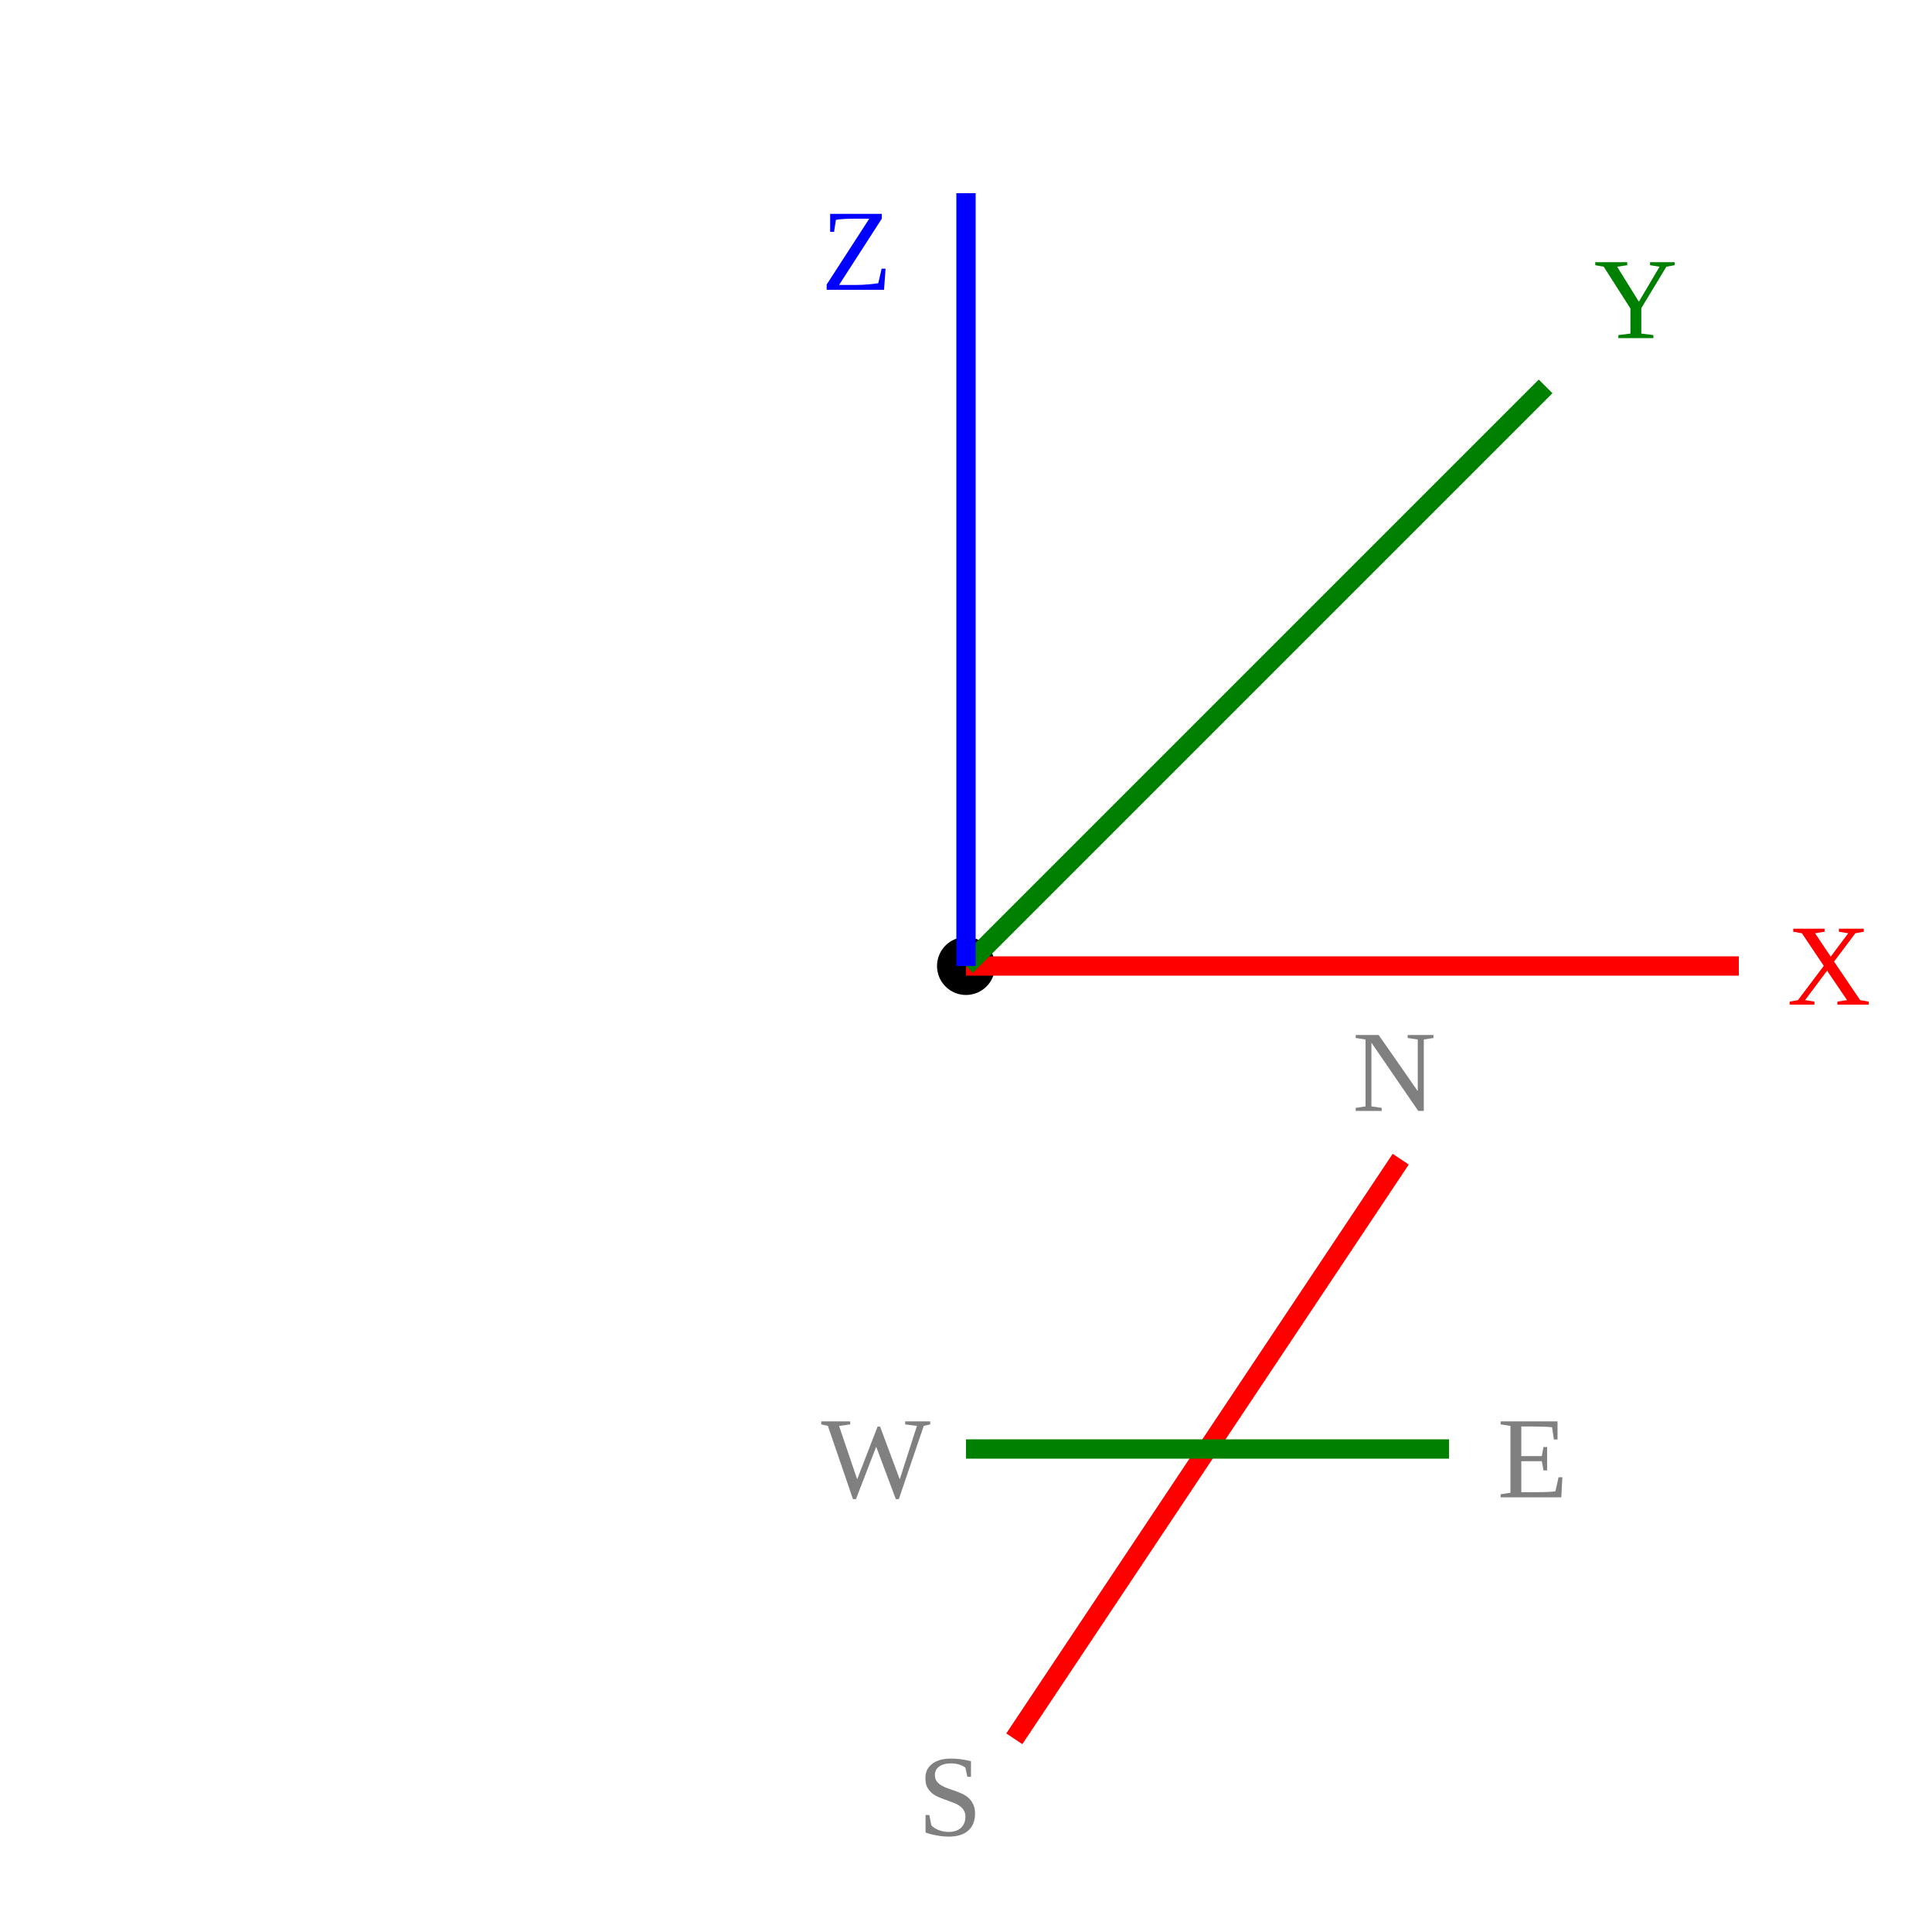
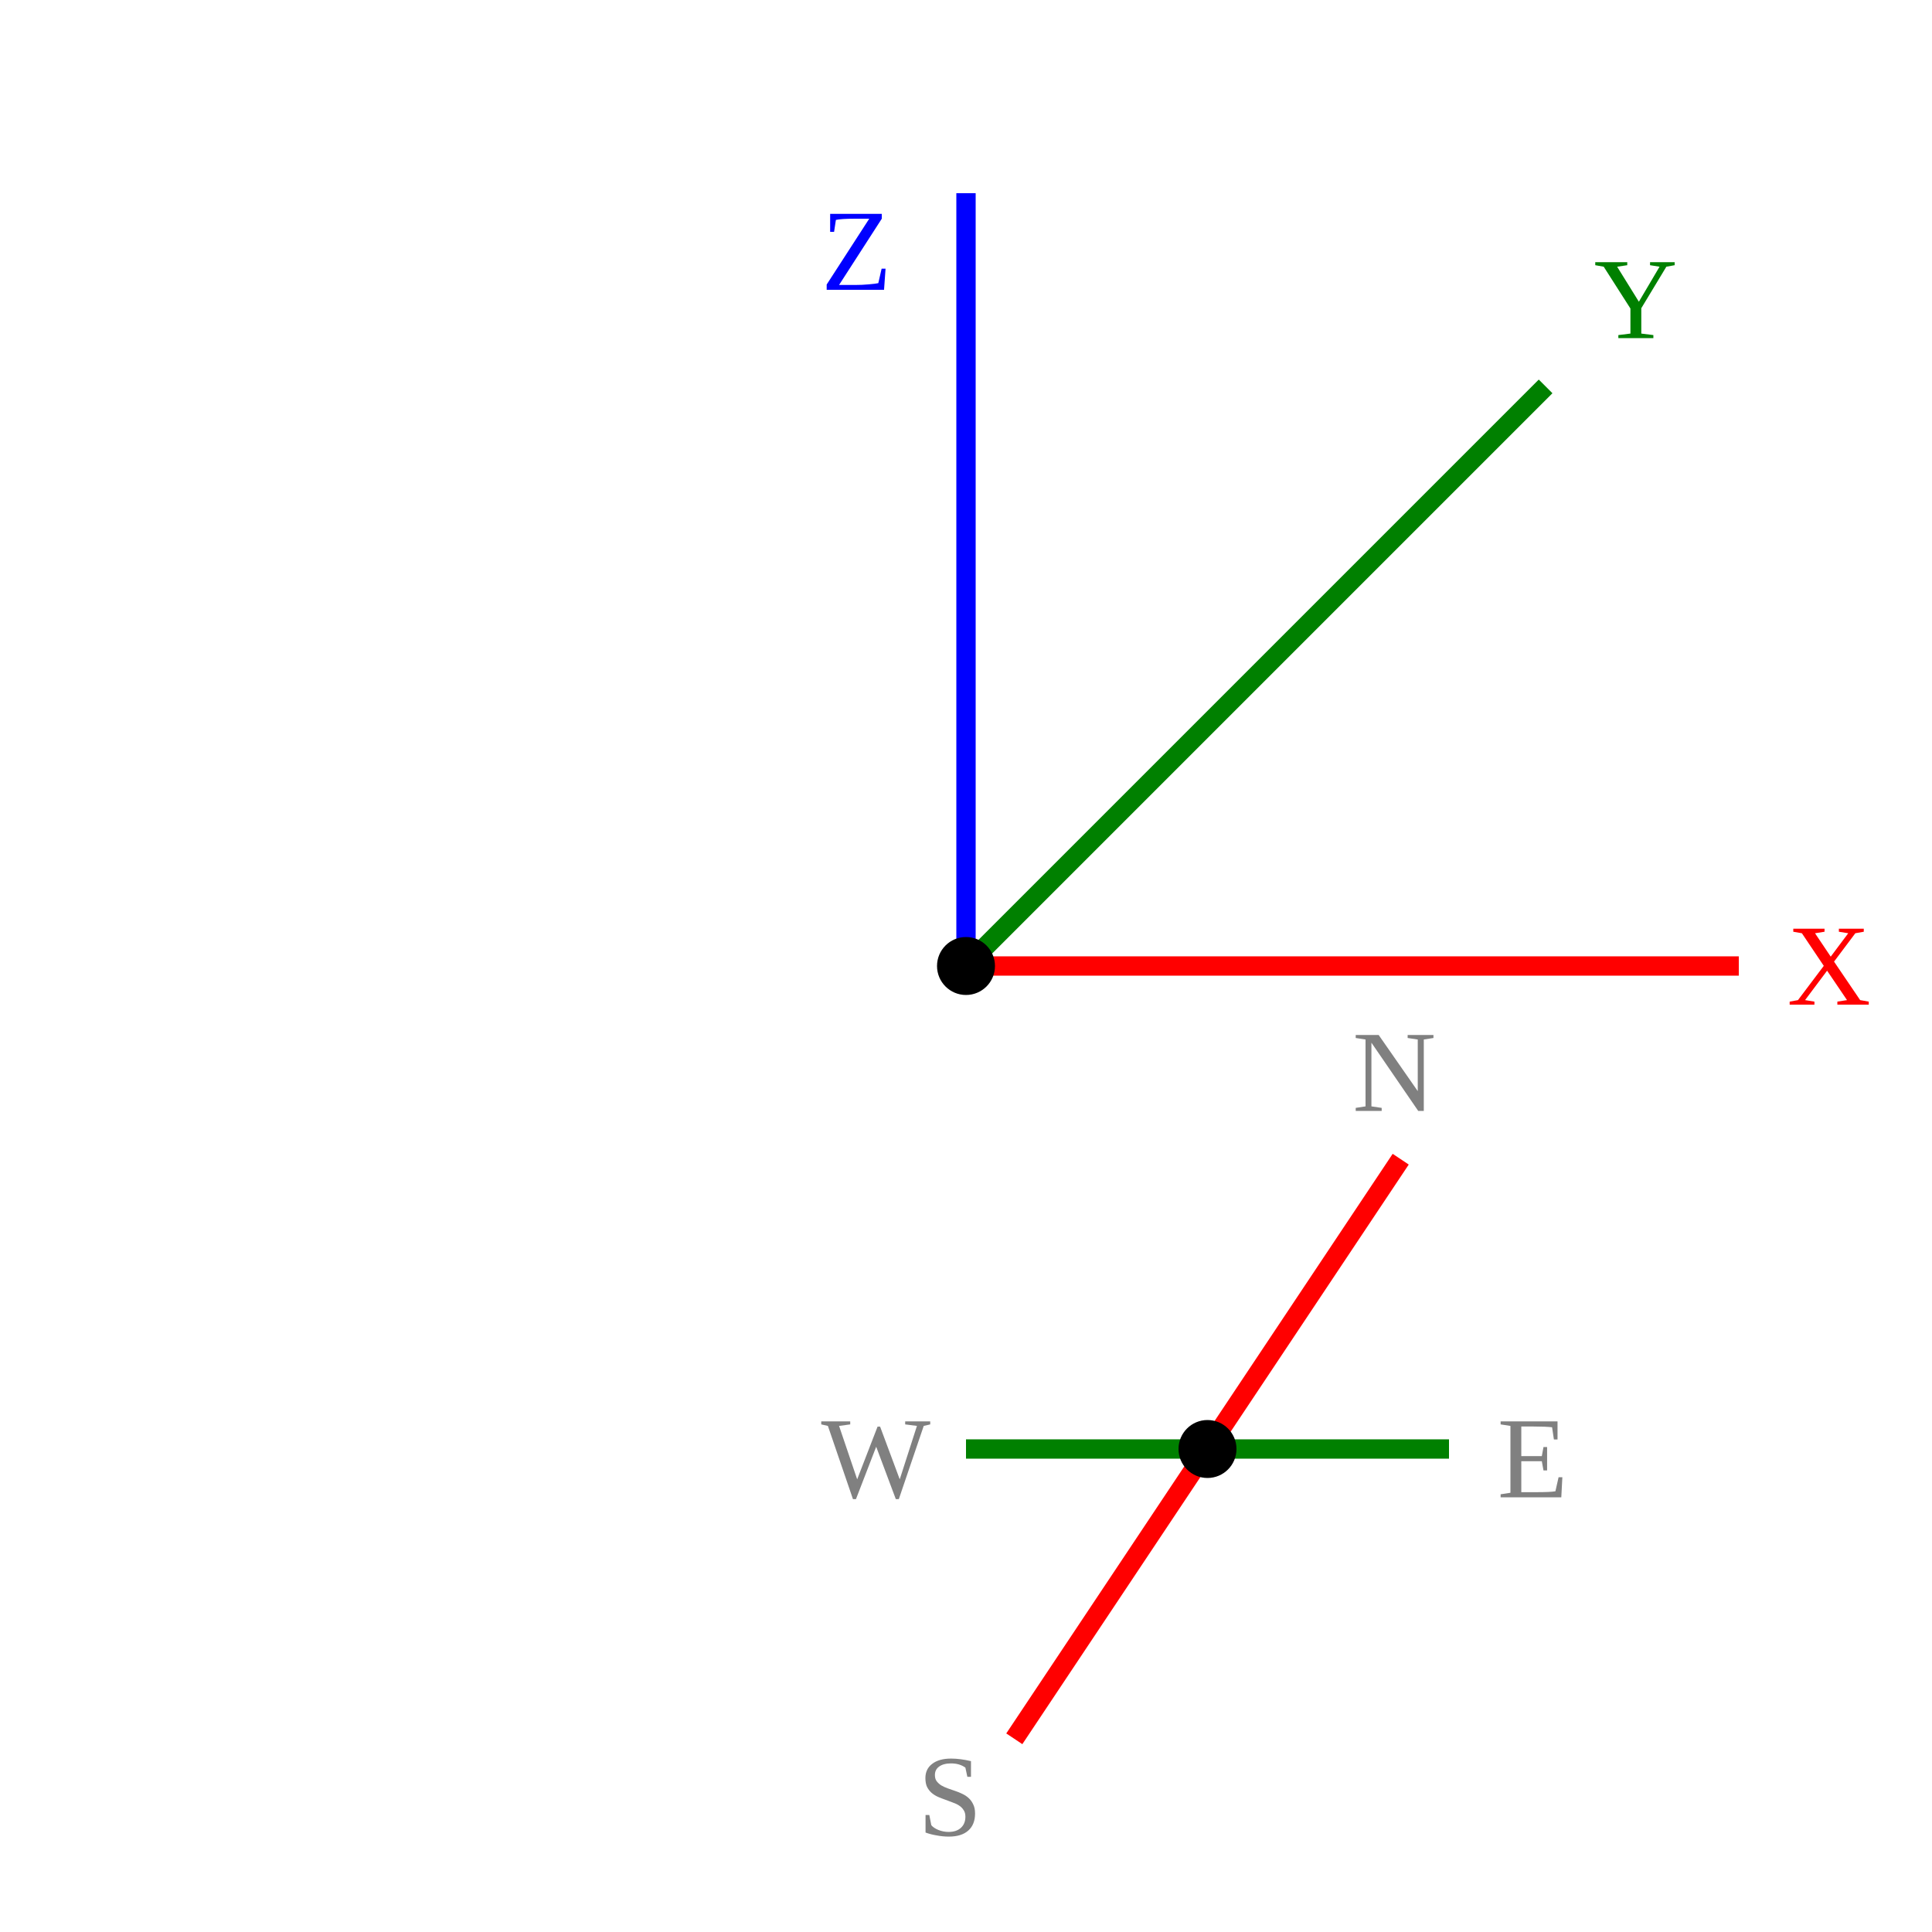
<svg xmlns="http://www.w3.org/2000/svg" viewBox="0 0 200 200" width="300" height="300">
-   <circle cx="100" cy="100" r="3" fill="black" />
  <line x1="100" y1="100" x2="180" y2="100" stroke="red" stroke-width="2" />
  <text x="185" y="104" font-size="12" fill="red">X</text>
  <line x1="100" y1="100" x2="160" y2="40" stroke="green" stroke-width="2" />
  <text x="165" y="35" font-size="12" fill="green">Y</text>
  <line x1="100" y1="100" x2="100" y2="20" stroke="blue" stroke-width="2" />
  <text x="85" y="30" font-size="12" fill="blue">Z</text>
+   <circle cx="100" cy="100" r="3" fill="black" />
  <line x1="145" y1="120" x2="105" y2="180" stroke="red" stroke-width="2" />
  <line x1="100" y1="150" x2="150" y2="150" stroke="green" stroke-width="2" />
  <text x="140" y="115" font-size="12" fill="gray">N</text>
  <text x="95" y="190" font-size="12" fill="gray">S</text>
  <text x="155" y="155" font-size="12" fill="gray">E</text>
  <text x="85" y="155" font-size="12" fill="gray">W</text>
+   <circle cx="125" cy="150" r="3" fill="black" />
</svg>
